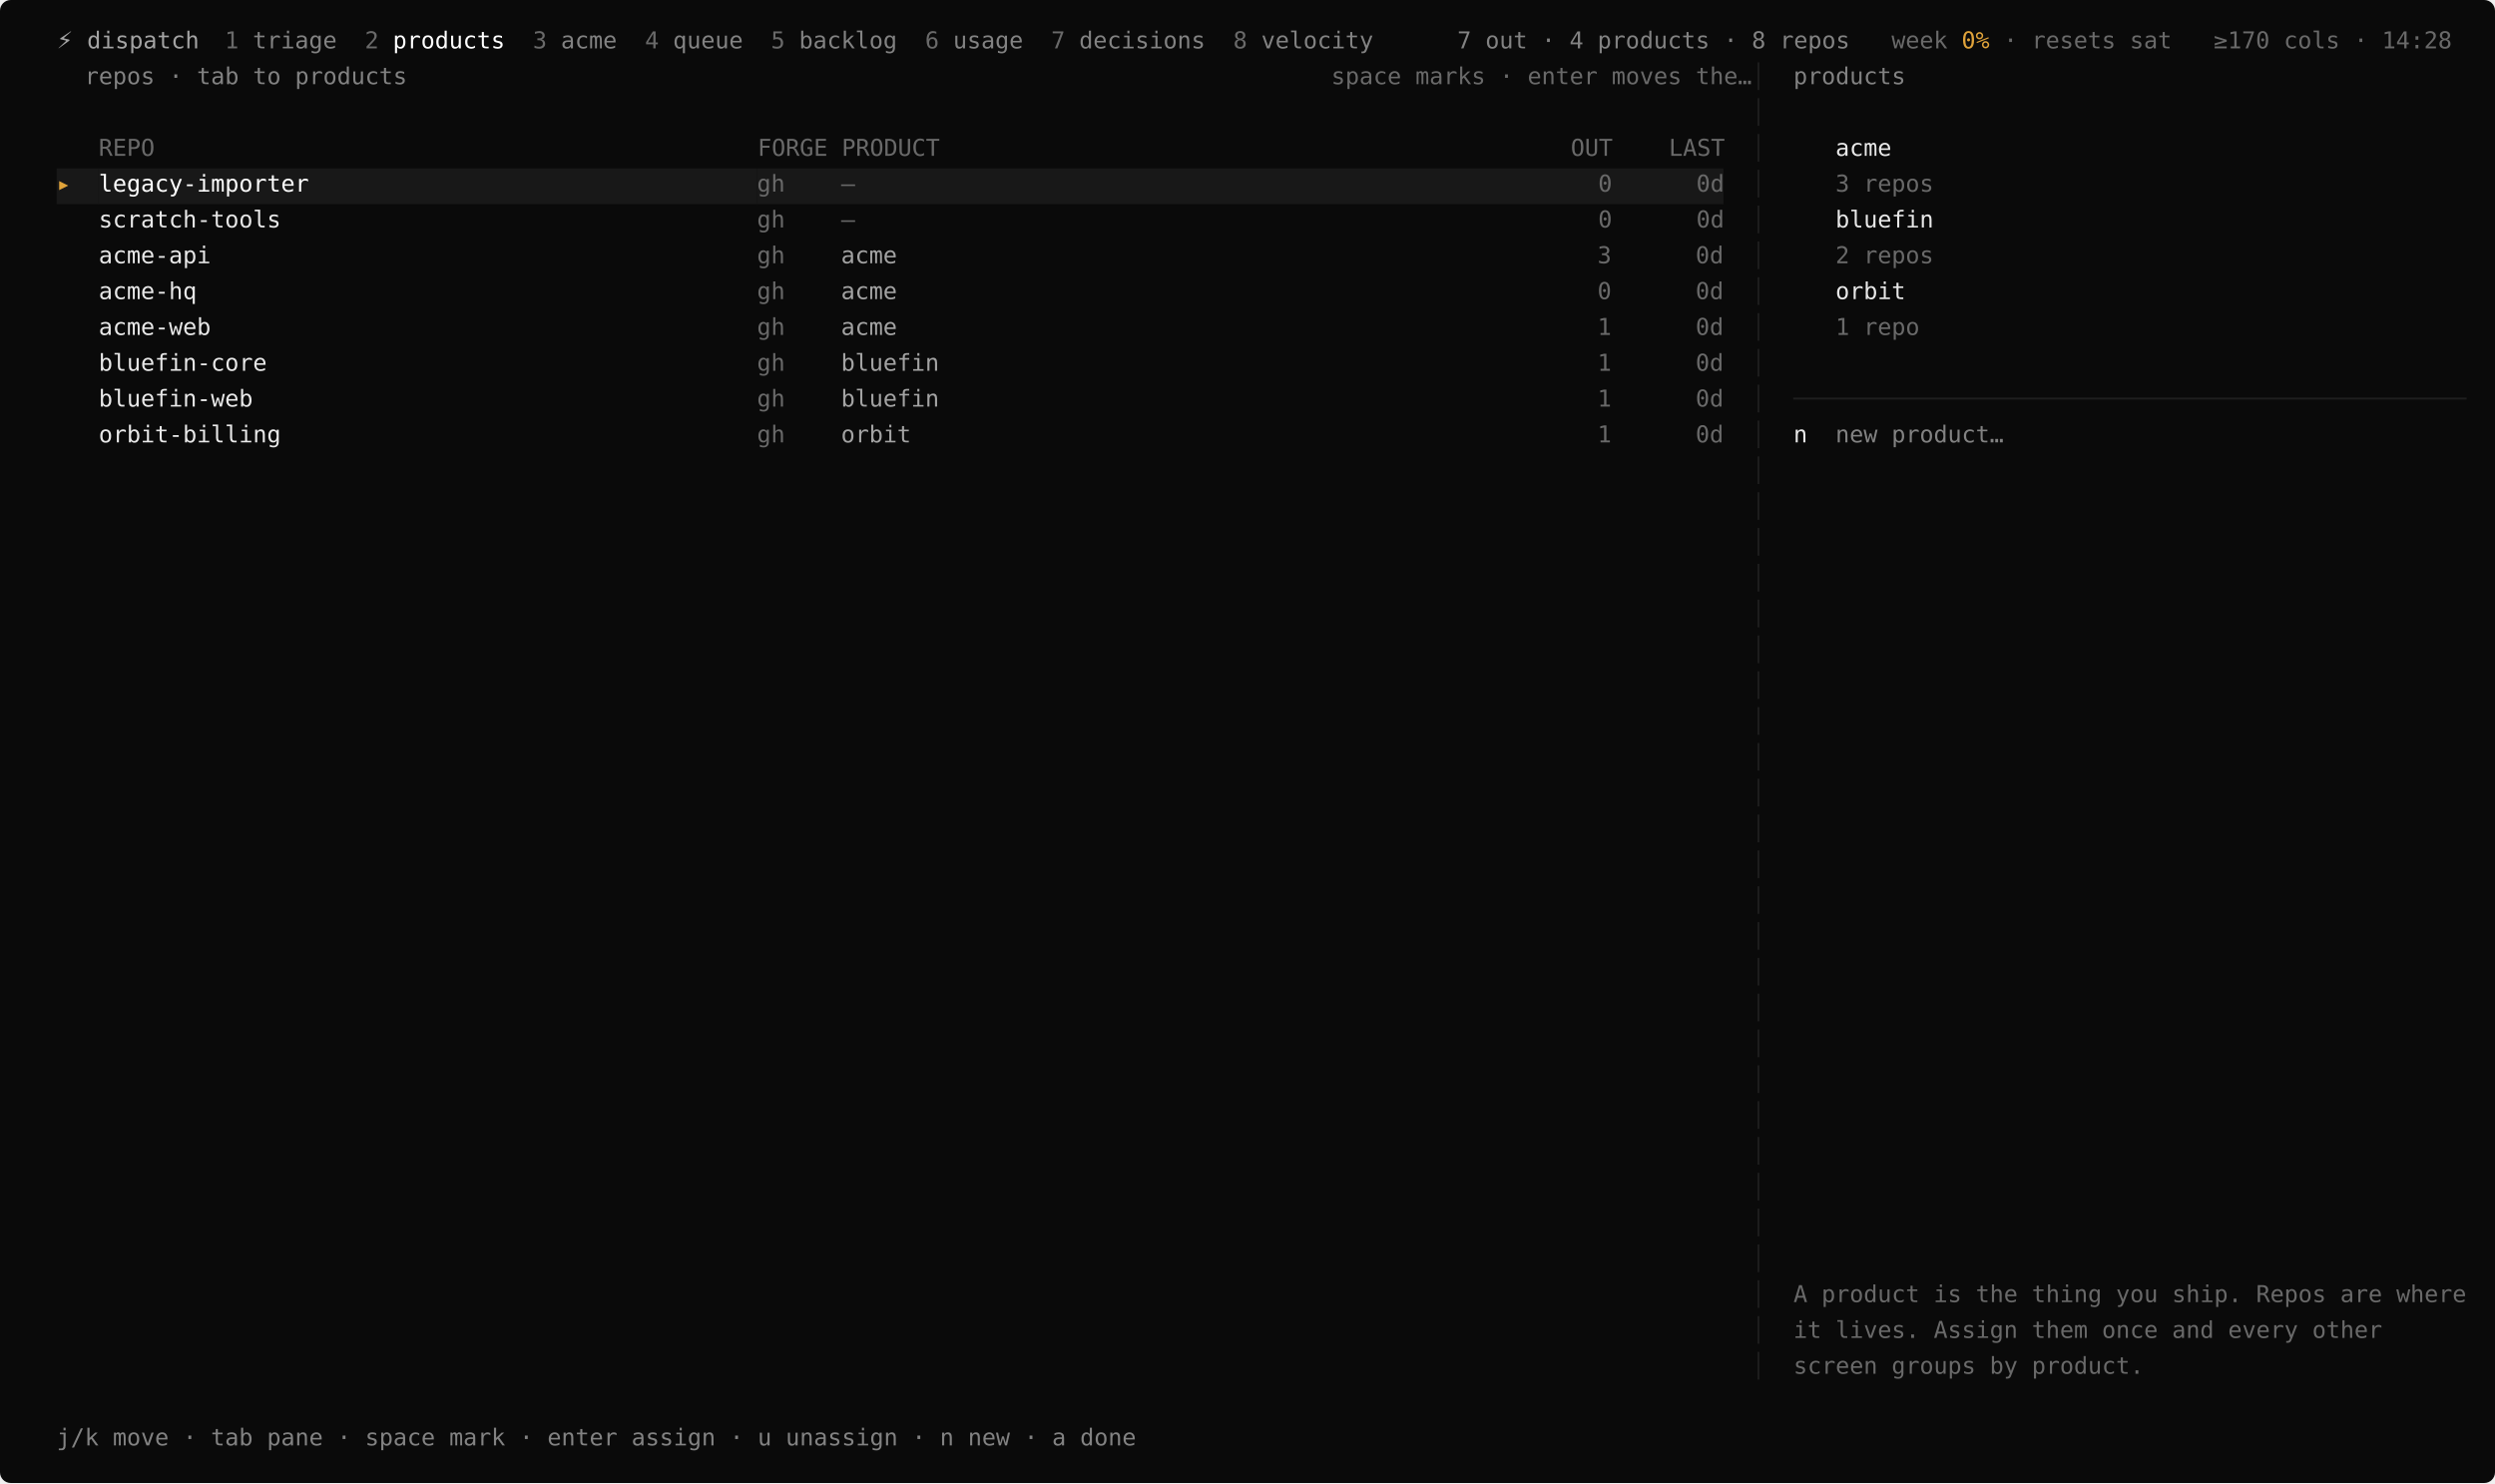
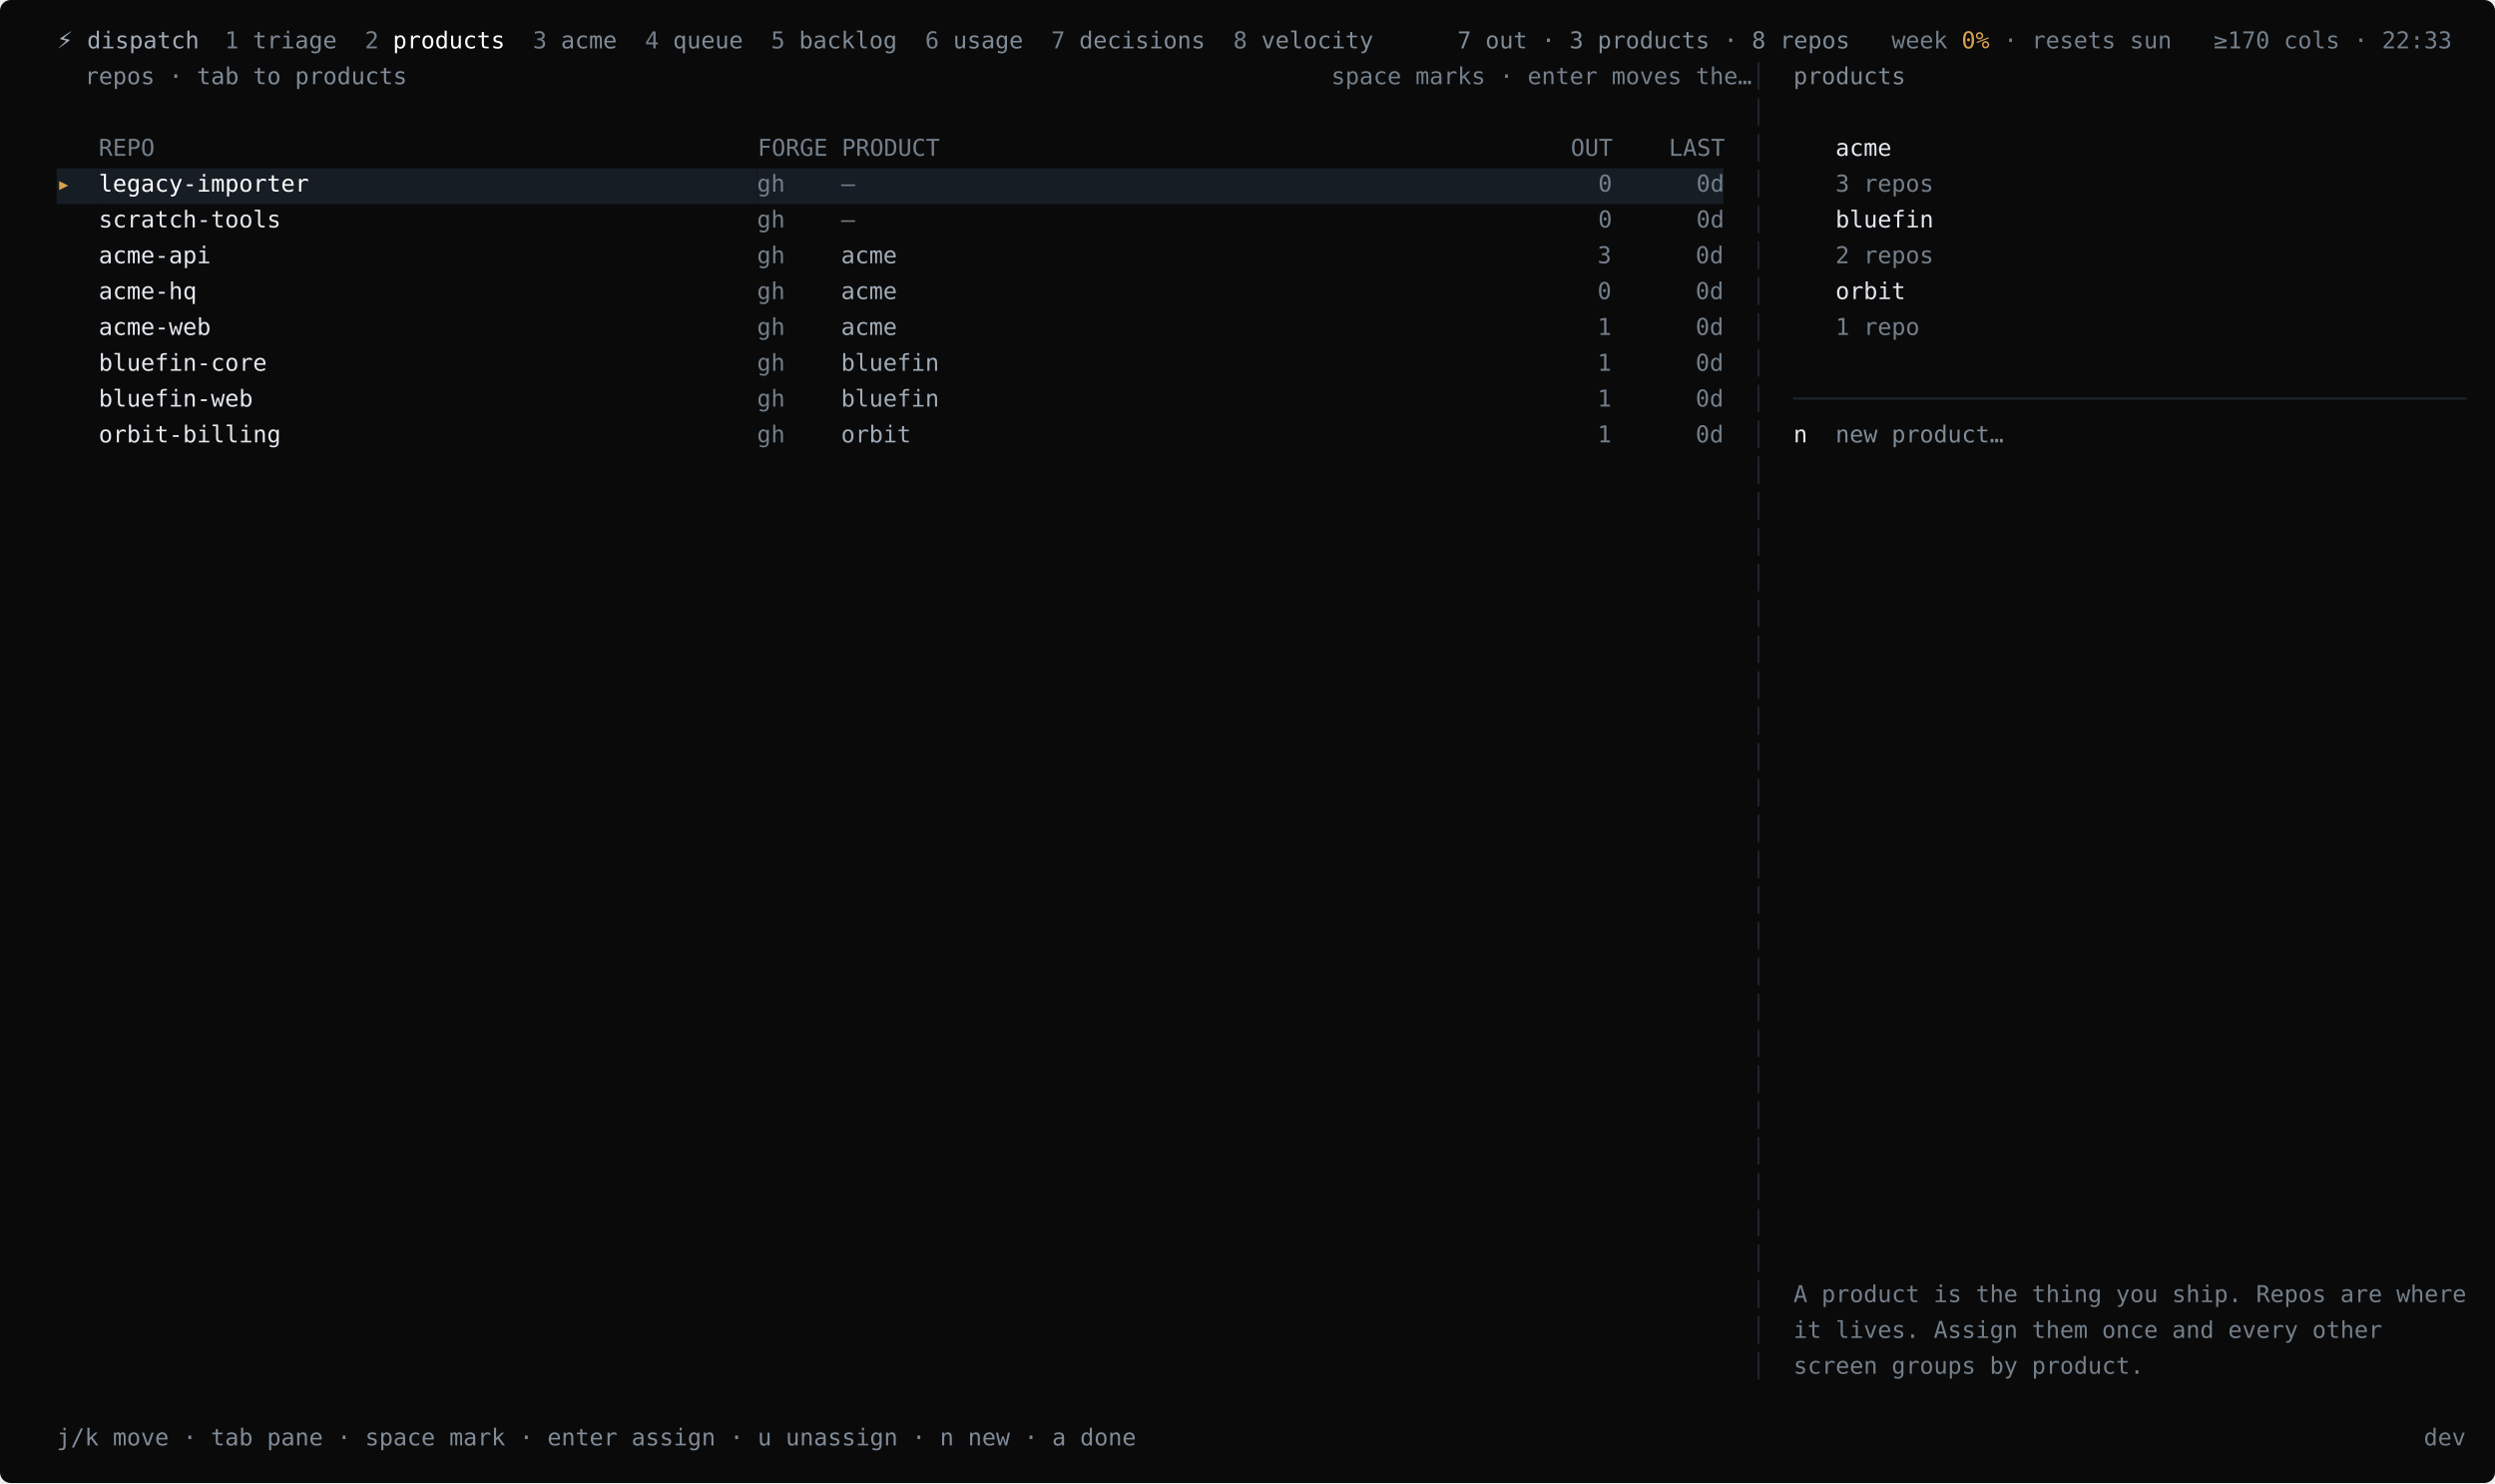
<svg xmlns="http://www.w3.org/2000/svg" width="1393" height="828" viewBox="0 0 1393 828" role="img" aria-label="Assigning repos to products">
  <rect width="1393" height="828" rx="6" fill="#0a0a0a" />
  <g font-family="ui-monospace, SFMono-Regular, Menlo, Consolas, 'DejaVu Sans Mono', monospace" font-size="13.0" xml:space="preserve">
-     <rect x="31.64" y="94.00" width="23.46" height="20.00" fill="#181818" />
-     <rect x="55.10" y="94.00" width="367.54" height="20.00" fill="#181818" />
-     <rect x="422.64" y="94.00" width="539.58" height="20.00" fill="#181818" />
+     <rect x="31.64" y="94.00" width="23.46" height="20.00" fill="#171d24" />
+     <rect x="55.10" y="94.00" width="367.54" height="20.00" fill="#171d24" />
+     <rect x="422.64" y="94.00" width="539.58" height="20.00" fill="#171d24" />
    <text y="27.00" fill="#e8e8e8">
      <tspan x="16.00">  </tspan>
-       <tspan x="31.64" fill="#a3a3a3">⚡ dispatch</tspan>
+       <tspan x="31.64" fill="#a1acb8">⚡ dispatch</tspan>
      <tspan x="109.84">  </tspan>
-       <tspan x="125.48" fill="#696969">1 </tspan>
-       <tspan x="141.12" fill="#828282">triage</tspan>
+       <tspan x="125.48" fill="#737f8b">1 </tspan>
+       <tspan x="141.12" fill="#7f8b97">triage</tspan>
      <tspan x="188.04">  </tspan>
-       <tspan x="203.68" fill="#696969">2 </tspan>
+       <tspan x="203.68" fill="#737f8b">2 </tspan>
      <tspan x="219.32" fill="#ffffff">products</tspan>
      <tspan x="281.88">  </tspan>
-       <tspan x="297.52" fill="#696969">3 </tspan>
-       <tspan x="313.16" fill="#828282">acme</tspan>
+       <tspan x="297.52" fill="#737f8b">3 </tspan>
+       <tspan x="313.16" fill="#7f8b97">acme</tspan>
      <tspan x="344.44">  </tspan>
-       <tspan x="360.08" fill="#696969">4 </tspan>
-       <tspan x="375.72" fill="#828282">queue</tspan>
+       <tspan x="360.08" fill="#737f8b">4 </tspan>
+       <tspan x="375.72" fill="#7f8b97">queue</tspan>
      <tspan x="414.82">  </tspan>
-       <tspan x="430.46" fill="#696969">5 </tspan>
-       <tspan x="446.10" fill="#828282">backlog</tspan>
+       <tspan x="430.46" fill="#737f8b">5 </tspan>
+       <tspan x="446.10" fill="#7f8b97">backlog</tspan>
      <tspan x="500.84">  </tspan>
-       <tspan x="516.48" fill="#696969">6 </tspan>
-       <tspan x="532.12" fill="#828282">usage</tspan>
+       <tspan x="516.48" fill="#737f8b">6 </tspan>
+       <tspan x="532.12" fill="#7f8b97">usage</tspan>
      <tspan x="571.22">  </tspan>
-       <tspan x="586.86" fill="#696969">7 </tspan>
-       <tspan x="602.50" fill="#828282">decisions</tspan>
+       <tspan x="586.86" fill="#737f8b">7 </tspan>
+       <tspan x="602.50" fill="#7f8b97">decisions</tspan>
      <tspan x="672.88">  </tspan>
-       <tspan x="688.52" fill="#696969">8 </tspan>
-       <tspan x="704.16" fill="#828282">velocity</tspan>
+       <tspan x="688.52" fill="#737f8b">8 </tspan>
+       <tspan x="704.16" fill="#7f8b97">velocity</tspan>
      <tspan x="766.72">      </tspan>
-       <tspan x="813.64" fill="#828282">7 out · 4 products · 8 repos</tspan>
+       <tspan x="813.64" fill="#7f8b97">7 out · 3 products · 8 repos</tspan>
      <tspan x="1032.60">   </tspan>
-       <tspan x="1056.06" fill="#696969">week </tspan>
-       <tspan x="1095.16" fill="#e0a33a">0%</tspan>
-       <tspan x="1110.80" fill="#696969"> · resets sat</tspan>
+       <tspan x="1056.06" fill="#737f8b">week </tspan>
+       <tspan x="1095.16" fill="#d9a24e">0%</tspan>
+       <tspan x="1110.80" fill="#737f8b"> · resets sun</tspan>
      <tspan x="1212.46">   </tspan>
-       <tspan x="1235.92" fill="#696969">≥170 cols · 14:28</tspan>
+       <tspan x="1235.92" fill="#737f8b">≥170 cols · 22:33</tspan>
    </text>
    <text y="47.00" fill="#e8e8e8">
      <tspan x="16.00">    </tspan>
-       <tspan x="47.28" fill="#828282">repos · tab to products</tspan>
+       <tspan x="47.28" fill="#7f8b97">repos · tab to products</tspan>
      <tspan x="227.14">                                                                  </tspan>
-       <tspan x="743.26" fill="#696969">space marks · enter moves the…</tspan>
-       <tspan x="977.86" fill="#1e1e1e">│</tspan>
-       <tspan x="985.68">  </tspan>
-       <tspan x="1001.32" fill="#828282">products</tspan>
+       <tspan x="743.26" fill="#737f8b">space marks · enter moves the…</tspan>
+       <tspan x="977.86" fill="#1f2630">│</tspan>
+       <tspan x="985.68">  </tspan>
+       <tspan x="1001.32" fill="#7f8b97">products</tspan>
    </text>
    <text y="67.00" fill="#e8e8e8">
      <tspan x="16.00">                                                                                                                           </tspan>
-       <tspan x="977.86" fill="#1e1e1e">│</tspan>
+       <tspan x="977.86" fill="#1f2630">│</tspan>
    </text>
    <text y="87.00" fill="#e8e8e8">
      <tspan x="16.00">     </tspan>
-       <tspan x="55.10" fill="#696969">REPO                                           FORGE PRODUCT                                             OUT    LAST</tspan>
-       <tspan x="962.22">  </tspan>
-       <tspan x="977.86" fill="#1e1e1e">│</tspan>
-       <tspan x="985.68">  </tspan>
-       <tspan x="1001.32" fill="#a3a3a3">   </tspan>
-       <tspan x="1024.78">acme                                         </tspan>
+       <tspan x="55.10" fill="#737f8b">REPO                                           FORGE PRODUCT                                             OUT    LAST</tspan>
+       <tspan x="962.22">  </tspan>
+       <tspan x="977.86" fill="#1f2630">│</tspan>
+       <tspan x="985.68">  </tspan>
+       <tspan x="1001.32" fill="#a1acb8">   </tspan>
+       <tspan x="1024.78" fill="#e3e8ee">acme                                         </tspan>
    </text>
    <text y="107.00" fill="#e8e8e8">
      <tspan x="16.00">  </tspan>
-       <tspan x="31.64" fill="#e0a33a">▸  </tspan>
+       <tspan x="31.64" fill="#d9a24e">▸  </tspan>
      <tspan x="55.10" fill="#ffffff">legacy-importer                                </tspan>
-       <tspan x="422.64" fill="#696969">gh    —                                                     0      0d</tspan>
-       <tspan x="962.22">  </tspan>
-       <tspan x="977.86" fill="#1e1e1e">│</tspan>
+       <tspan x="422.64" fill="#737f8b">gh    —                                                     0      0d</tspan>
+       <tspan x="962.22">  </tspan>
+       <tspan x="977.86" fill="#1f2630">│</tspan>
      <tspan x="985.68">     </tspan>
-       <tspan x="1024.78" fill="#696969">3 repos                                      </tspan>
+       <tspan x="1024.78" fill="#737f8b">3 repos                                      </tspan>
    </text>
    <text y="127.00" fill="#e8e8e8">
      <tspan x="16.00">  </tspan>
-       <tspan x="31.64" fill="#e0a33a">   </tspan>
-       <tspan x="55.10">scratch-tools                                  </tspan>
-       <tspan x="422.64" fill="#696969">gh    —                                                     0      0d</tspan>
-       <tspan x="962.22">  </tspan>
-       <tspan x="977.86" fill="#1e1e1e">│</tspan>
-       <tspan x="985.68">  </tspan>
-       <tspan x="1001.32" fill="#a3a3a3">   </tspan>
-       <tspan x="1024.78">bluefin                                      </tspan>
+       <tspan x="31.64" fill="#d9a24e">   </tspan>
+       <tspan x="55.10" fill="#e3e8ee">scratch-tools                                  </tspan>
+       <tspan x="422.64" fill="#737f8b">gh    —                                                     0      0d</tspan>
+       <tspan x="962.22">  </tspan>
+       <tspan x="977.86" fill="#1f2630">│</tspan>
+       <tspan x="985.68">  </tspan>
+       <tspan x="1001.32" fill="#a1acb8">   </tspan>
+       <tspan x="1024.78" fill="#e3e8ee">bluefin                                      </tspan>
    </text>
    <text y="147.00" fill="#e8e8e8">
      <tspan x="16.00">  </tspan>
-       <tspan x="31.64" fill="#e0a33a">   </tspan>
-       <tspan x="55.10">acme-api                                       </tspan>
-       <tspan x="422.64" fill="#696969">gh    </tspan>
-       <tspan x="469.56" fill="#a3a3a3">acme                                           </tspan>
-       <tspan x="837.10" fill="#696969">       3      0d</tspan>
-       <tspan x="962.22">  </tspan>
-       <tspan x="977.86" fill="#1e1e1e">│</tspan>
+       <tspan x="31.64" fill="#d9a24e">   </tspan>
+       <tspan x="55.10" fill="#e3e8ee">acme-api                                       </tspan>
+       <tspan x="422.64" fill="#737f8b">gh    </tspan>
+       <tspan x="469.56" fill="#a1acb8">acme                                           </tspan>
+       <tspan x="837.10" fill="#737f8b">       3      0d</tspan>
+       <tspan x="962.22">  </tspan>
+       <tspan x="977.86" fill="#1f2630">│</tspan>
      <tspan x="985.68">     </tspan>
-       <tspan x="1024.78" fill="#696969">2 repos                                      </tspan>
+       <tspan x="1024.78" fill="#737f8b">2 repos                                      </tspan>
    </text>
    <text y="167.00" fill="#e8e8e8">
      <tspan x="16.00">  </tspan>
-       <tspan x="31.64" fill="#e0a33a">   </tspan>
-       <tspan x="55.10">acme-hq                                        </tspan>
-       <tspan x="422.64" fill="#696969">gh    </tspan>
-       <tspan x="469.56" fill="#a3a3a3">acme                                           </tspan>
-       <tspan x="837.10" fill="#696969">       0      0d</tspan>
-       <tspan x="962.22">  </tspan>
-       <tspan x="977.86" fill="#1e1e1e">│</tspan>
-       <tspan x="985.68">  </tspan>
-       <tspan x="1001.32" fill="#a3a3a3">   </tspan>
-       <tspan x="1024.78">orbit                                        </tspan>
+       <tspan x="31.64" fill="#d9a24e">   </tspan>
+       <tspan x="55.10" fill="#e3e8ee">acme-hq                                        </tspan>
+       <tspan x="422.64" fill="#737f8b">gh    </tspan>
+       <tspan x="469.56" fill="#a1acb8">acme                                           </tspan>
+       <tspan x="837.10" fill="#737f8b">       0      0d</tspan>
+       <tspan x="962.22">  </tspan>
+       <tspan x="977.86" fill="#1f2630">│</tspan>
+       <tspan x="985.68">  </tspan>
+       <tspan x="1001.32" fill="#a1acb8">   </tspan>
+       <tspan x="1024.78" fill="#e3e8ee">orbit                                        </tspan>
    </text>
    <text y="187.00" fill="#e8e8e8">
      <tspan x="16.00">  </tspan>
-       <tspan x="31.64" fill="#e0a33a">   </tspan>
-       <tspan x="55.10">acme-web                                       </tspan>
-       <tspan x="422.64" fill="#696969">gh    </tspan>
-       <tspan x="469.56" fill="#a3a3a3">acme                                           </tspan>
-       <tspan x="837.10" fill="#696969">       1      0d</tspan>
-       <tspan x="962.22">  </tspan>
-       <tspan x="977.86" fill="#1e1e1e">│</tspan>
+       <tspan x="31.64" fill="#d9a24e">   </tspan>
+       <tspan x="55.10" fill="#e3e8ee">acme-web                                       </tspan>
+       <tspan x="422.64" fill="#737f8b">gh    </tspan>
+       <tspan x="469.56" fill="#a1acb8">acme                                           </tspan>
+       <tspan x="837.10" fill="#737f8b">       1      0d</tspan>
+       <tspan x="962.22">  </tspan>
+       <tspan x="977.86" fill="#1f2630">│</tspan>
      <tspan x="985.68">     </tspan>
-       <tspan x="1024.78" fill="#696969">1 repo                                       </tspan>
+       <tspan x="1024.78" fill="#737f8b">1 repo                                       </tspan>
    </text>
    <text y="207.00" fill="#e8e8e8">
      <tspan x="16.00">  </tspan>
-       <tspan x="31.64" fill="#e0a33a">   </tspan>
-       <tspan x="55.10">bluefin-core                                   </tspan>
-       <tspan x="422.64" fill="#696969">gh    </tspan>
-       <tspan x="469.56" fill="#a3a3a3">bluefin                                        </tspan>
-       <tspan x="837.10" fill="#696969">       1      0d</tspan>
-       <tspan x="962.22">  </tspan>
-       <tspan x="977.86" fill="#1e1e1e">│</tspan>
+       <tspan x="31.64" fill="#d9a24e">   </tspan>
+       <tspan x="55.10" fill="#e3e8ee">bluefin-core                                   </tspan>
+       <tspan x="422.64" fill="#737f8b">gh    </tspan>
+       <tspan x="469.56" fill="#a1acb8">bluefin                                        </tspan>
+       <tspan x="837.10" fill="#737f8b">       1      0d</tspan>
+       <tspan x="962.22">  </tspan>
+       <tspan x="977.86" fill="#1f2630">│</tspan>
    </text>
    <text y="227.00" fill="#e8e8e8">
      <tspan x="16.00">  </tspan>
-       <tspan x="31.64" fill="#e0a33a">   </tspan>
-       <tspan x="55.10">bluefin-web                                    </tspan>
-       <tspan x="422.64" fill="#696969">gh    </tspan>
-       <tspan x="469.56" fill="#a3a3a3">bluefin                                        </tspan>
-       <tspan x="837.10" fill="#696969">       1      0d</tspan>
-       <tspan x="962.22">  </tspan>
-       <tspan x="977.86" fill="#1e1e1e">│</tspan>
-       <tspan x="985.68">  </tspan>
-       <tspan x="1001.32" fill="#1e1e1e">────────────────────────────────────────────────</tspan>
+       <tspan x="31.64" fill="#d9a24e">   </tspan>
+       <tspan x="55.10" fill="#e3e8ee">bluefin-web                                    </tspan>
+       <tspan x="422.64" fill="#737f8b">gh    </tspan>
+       <tspan x="469.56" fill="#a1acb8">bluefin                                        </tspan>
+       <tspan x="837.10" fill="#737f8b">       1      0d</tspan>
+       <tspan x="962.22">  </tspan>
+       <tspan x="977.86" fill="#1f2630">│</tspan>
+       <tspan x="985.68">  </tspan>
+       <tspan x="1001.32" fill="#1f2630">────────────────────────────────────────────────</tspan>
    </text>
    <text y="247.00" fill="#e8e8e8">
      <tspan x="16.00">  </tspan>
-       <tspan x="31.64" fill="#e0a33a">   </tspan>
-       <tspan x="55.10">orbit-billing                                  </tspan>
-       <tspan x="422.64" fill="#696969">gh    </tspan>
-       <tspan x="469.56" fill="#a3a3a3">orbit                                          </tspan>
-       <tspan x="837.10" fill="#696969">       1      0d</tspan>
-       <tspan x="962.22">  </tspan>
-       <tspan x="977.86" fill="#1e1e1e">│</tspan>
-       <tspan x="985.68">  </tspan>
-       <tspan x="1001.32">n  </tspan>
-       <tspan x="1024.78" fill="#828282">new product…                                 </tspan>
+       <tspan x="31.64" fill="#d9a24e">   </tspan>
+       <tspan x="55.10" fill="#e3e8ee">orbit-billing                                  </tspan>
+       <tspan x="422.64" fill="#737f8b">gh    </tspan>
+       <tspan x="469.56" fill="#a1acb8">orbit                                          </tspan>
+       <tspan x="837.10" fill="#737f8b">       1      0d</tspan>
+       <tspan x="962.22">  </tspan>
+       <tspan x="977.86" fill="#1f2630">│</tspan>
+       <tspan x="985.68">  </tspan>
+       <tspan x="1001.32" fill="#e3e8ee">n  </tspan>
+       <tspan x="1024.78" fill="#7f8b97">new product…                                 </tspan>
    </text>
    <text y="267.00" fill="#e8e8e8">
      <tspan x="16.00">                                                                                                                           </tspan>
-       <tspan x="977.86" fill="#1e1e1e">│</tspan>
+       <tspan x="977.86" fill="#1f2630">│</tspan>
    </text>
    <text y="287.00" fill="#e8e8e8">
      <tspan x="16.00">                                                                                                                           </tspan>
-       <tspan x="977.86" fill="#1e1e1e">│</tspan>
+       <tspan x="977.86" fill="#1f2630">│</tspan>
    </text>
    <text y="307.00" fill="#e8e8e8">
      <tspan x="16.00">                                                                                                                           </tspan>
-       <tspan x="977.86" fill="#1e1e1e">│</tspan>
+       <tspan x="977.86" fill="#1f2630">│</tspan>
    </text>
    <text y="327.00" fill="#e8e8e8">
      <tspan x="16.00">                                                                                                                           </tspan>
-       <tspan x="977.86" fill="#1e1e1e">│</tspan>
+       <tspan x="977.86" fill="#1f2630">│</tspan>
    </text>
    <text y="347.00" fill="#e8e8e8">
      <tspan x="16.00">                                                                                                                           </tspan>
-       <tspan x="977.86" fill="#1e1e1e">│</tspan>
+       <tspan x="977.86" fill="#1f2630">│</tspan>
    </text>
    <text y="367.00" fill="#e8e8e8">
      <tspan x="16.00">                                                                                                                           </tspan>
-       <tspan x="977.86" fill="#1e1e1e">│</tspan>
+       <tspan x="977.86" fill="#1f2630">│</tspan>
    </text>
    <text y="387.00" fill="#e8e8e8">
      <tspan x="16.00">                                                                                                                           </tspan>
-       <tspan x="977.86" fill="#1e1e1e">│</tspan>
+       <tspan x="977.86" fill="#1f2630">│</tspan>
    </text>
    <text y="407.00" fill="#e8e8e8">
      <tspan x="16.00">                                                                                                                           </tspan>
-       <tspan x="977.86" fill="#1e1e1e">│</tspan>
+       <tspan x="977.86" fill="#1f2630">│</tspan>
    </text>
    <text y="427.00" fill="#e8e8e8">
      <tspan x="16.00">                                                                                                                           </tspan>
-       <tspan x="977.86" fill="#1e1e1e">│</tspan>
+       <tspan x="977.86" fill="#1f2630">│</tspan>
    </text>
    <text y="447.00" fill="#e8e8e8">
      <tspan x="16.00">                                                                                                                           </tspan>
-       <tspan x="977.86" fill="#1e1e1e">│</tspan>
+       <tspan x="977.86" fill="#1f2630">│</tspan>
    </text>
    <text y="467.00" fill="#e8e8e8">
      <tspan x="16.00">                                                                                                                           </tspan>
-       <tspan x="977.86" fill="#1e1e1e">│</tspan>
+       <tspan x="977.86" fill="#1f2630">│</tspan>
    </text>
    <text y="487.00" fill="#e8e8e8">
      <tspan x="16.00">                                                                                                                           </tspan>
-       <tspan x="977.86" fill="#1e1e1e">│</tspan>
+       <tspan x="977.86" fill="#1f2630">│</tspan>
    </text>
    <text y="507.00" fill="#e8e8e8">
      <tspan x="16.00">                                                                                                                           </tspan>
-       <tspan x="977.86" fill="#1e1e1e">│</tspan>
+       <tspan x="977.86" fill="#1f2630">│</tspan>
    </text>
    <text y="527.00" fill="#e8e8e8">
      <tspan x="16.00">                                                                                                                           </tspan>
-       <tspan x="977.86" fill="#1e1e1e">│</tspan>
+       <tspan x="977.86" fill="#1f2630">│</tspan>
    </text>
    <text y="547.00" fill="#e8e8e8">
      <tspan x="16.00">                                                                                                                           </tspan>
-       <tspan x="977.86" fill="#1e1e1e">│</tspan>
+       <tspan x="977.86" fill="#1f2630">│</tspan>
    </text>
    <text y="567.00" fill="#e8e8e8">
      <tspan x="16.00">                                                                                                                           </tspan>
-       <tspan x="977.86" fill="#1e1e1e">│</tspan>
+       <tspan x="977.86" fill="#1f2630">│</tspan>
    </text>
    <text y="587.00" fill="#e8e8e8">
      <tspan x="16.00">                                                                                                                           </tspan>
-       <tspan x="977.86" fill="#1e1e1e">│</tspan>
+       <tspan x="977.86" fill="#1f2630">│</tspan>
    </text>
    <text y="607.00" fill="#e8e8e8">
      <tspan x="16.00">                                                                                                                           </tspan>
-       <tspan x="977.86" fill="#1e1e1e">│</tspan>
+       <tspan x="977.86" fill="#1f2630">│</tspan>
    </text>
    <text y="627.00" fill="#e8e8e8">
      <tspan x="16.00">                                                                                                                           </tspan>
-       <tspan x="977.86" fill="#1e1e1e">│</tspan>
+       <tspan x="977.86" fill="#1f2630">│</tspan>
    </text>
    <text y="647.00" fill="#e8e8e8">
      <tspan x="16.00">                                                                                                                           </tspan>
-       <tspan x="977.86" fill="#1e1e1e">│</tspan>
+       <tspan x="977.86" fill="#1f2630">│</tspan>
    </text>
    <text y="667.00" fill="#e8e8e8">
      <tspan x="16.00">                                                                                                                           </tspan>
-       <tspan x="977.86" fill="#1e1e1e">│</tspan>
+       <tspan x="977.86" fill="#1f2630">│</tspan>
    </text>
    <text y="687.00" fill="#e8e8e8">
      <tspan x="16.00">                                                                                                                           </tspan>
-       <tspan x="977.86" fill="#1e1e1e">│</tspan>
+       <tspan x="977.86" fill="#1f2630">│</tspan>
    </text>
    <text y="707.00" fill="#e8e8e8">
      <tspan x="16.00">                                                                                                                           </tspan>
-       <tspan x="977.86" fill="#1e1e1e">│</tspan>
+       <tspan x="977.86" fill="#1f2630">│</tspan>
    </text>
    <text y="727.00" fill="#e8e8e8">
      <tspan x="16.00">                                                                                                                           </tspan>
-       <tspan x="977.86" fill="#1e1e1e">│</tspan>
-       <tspan x="985.68">  </tspan>
-       <tspan x="1001.32" fill="#696969">A product is the thing you ship. Repos are where</tspan>
+       <tspan x="977.86" fill="#1f2630">│</tspan>
+       <tspan x="985.68">  </tspan>
+       <tspan x="1001.32" fill="#737f8b">A product is the thing you ship. Repos are where</tspan>
    </text>
    <text y="747.00" fill="#e8e8e8">
      <tspan x="16.00">                                                                                                                           </tspan>
-       <tspan x="977.86" fill="#1e1e1e">│</tspan>
-       <tspan x="985.68">  </tspan>
-       <tspan x="1001.32" fill="#696969">it lives. Assign them once and every other</tspan>
+       <tspan x="977.86" fill="#1f2630">│</tspan>
+       <tspan x="985.68">  </tspan>
+       <tspan x="1001.32" fill="#737f8b">it lives. Assign them once and every other</tspan>
    </text>
    <text y="767.00" fill="#e8e8e8">
      <tspan x="16.00">                                                                                                                           </tspan>
-       <tspan x="977.86" fill="#1e1e1e">│</tspan>
-       <tspan x="985.68">  </tspan>
-       <tspan x="1001.32" fill="#696969">screen groups by product.</tspan>
+       <tspan x="977.86" fill="#1f2630">│</tspan>
+       <tspan x="985.68">  </tspan>
+       <tspan x="1001.32" fill="#737f8b">screen groups by product.</tspan>
    </text>
    <text y="807.00" fill="#e8e8e8">
      <tspan x="16.00">  </tspan>
-       <tspan x="31.64" fill="#828282">j/k move · tab pane · space mark · enter assign · u unassign · n new · a done</tspan>
+       <tspan x="31.64" fill="#7f8b97">j/k move · tab pane · space mark · enter assign · u unassign · n new · a done</tspan>
+       <tspan x="633.78">                                                                                            </tspan>
+       <tspan x="1353.22" fill="#737f8b">dev</tspan>
    </text>
  </g>
</svg>
